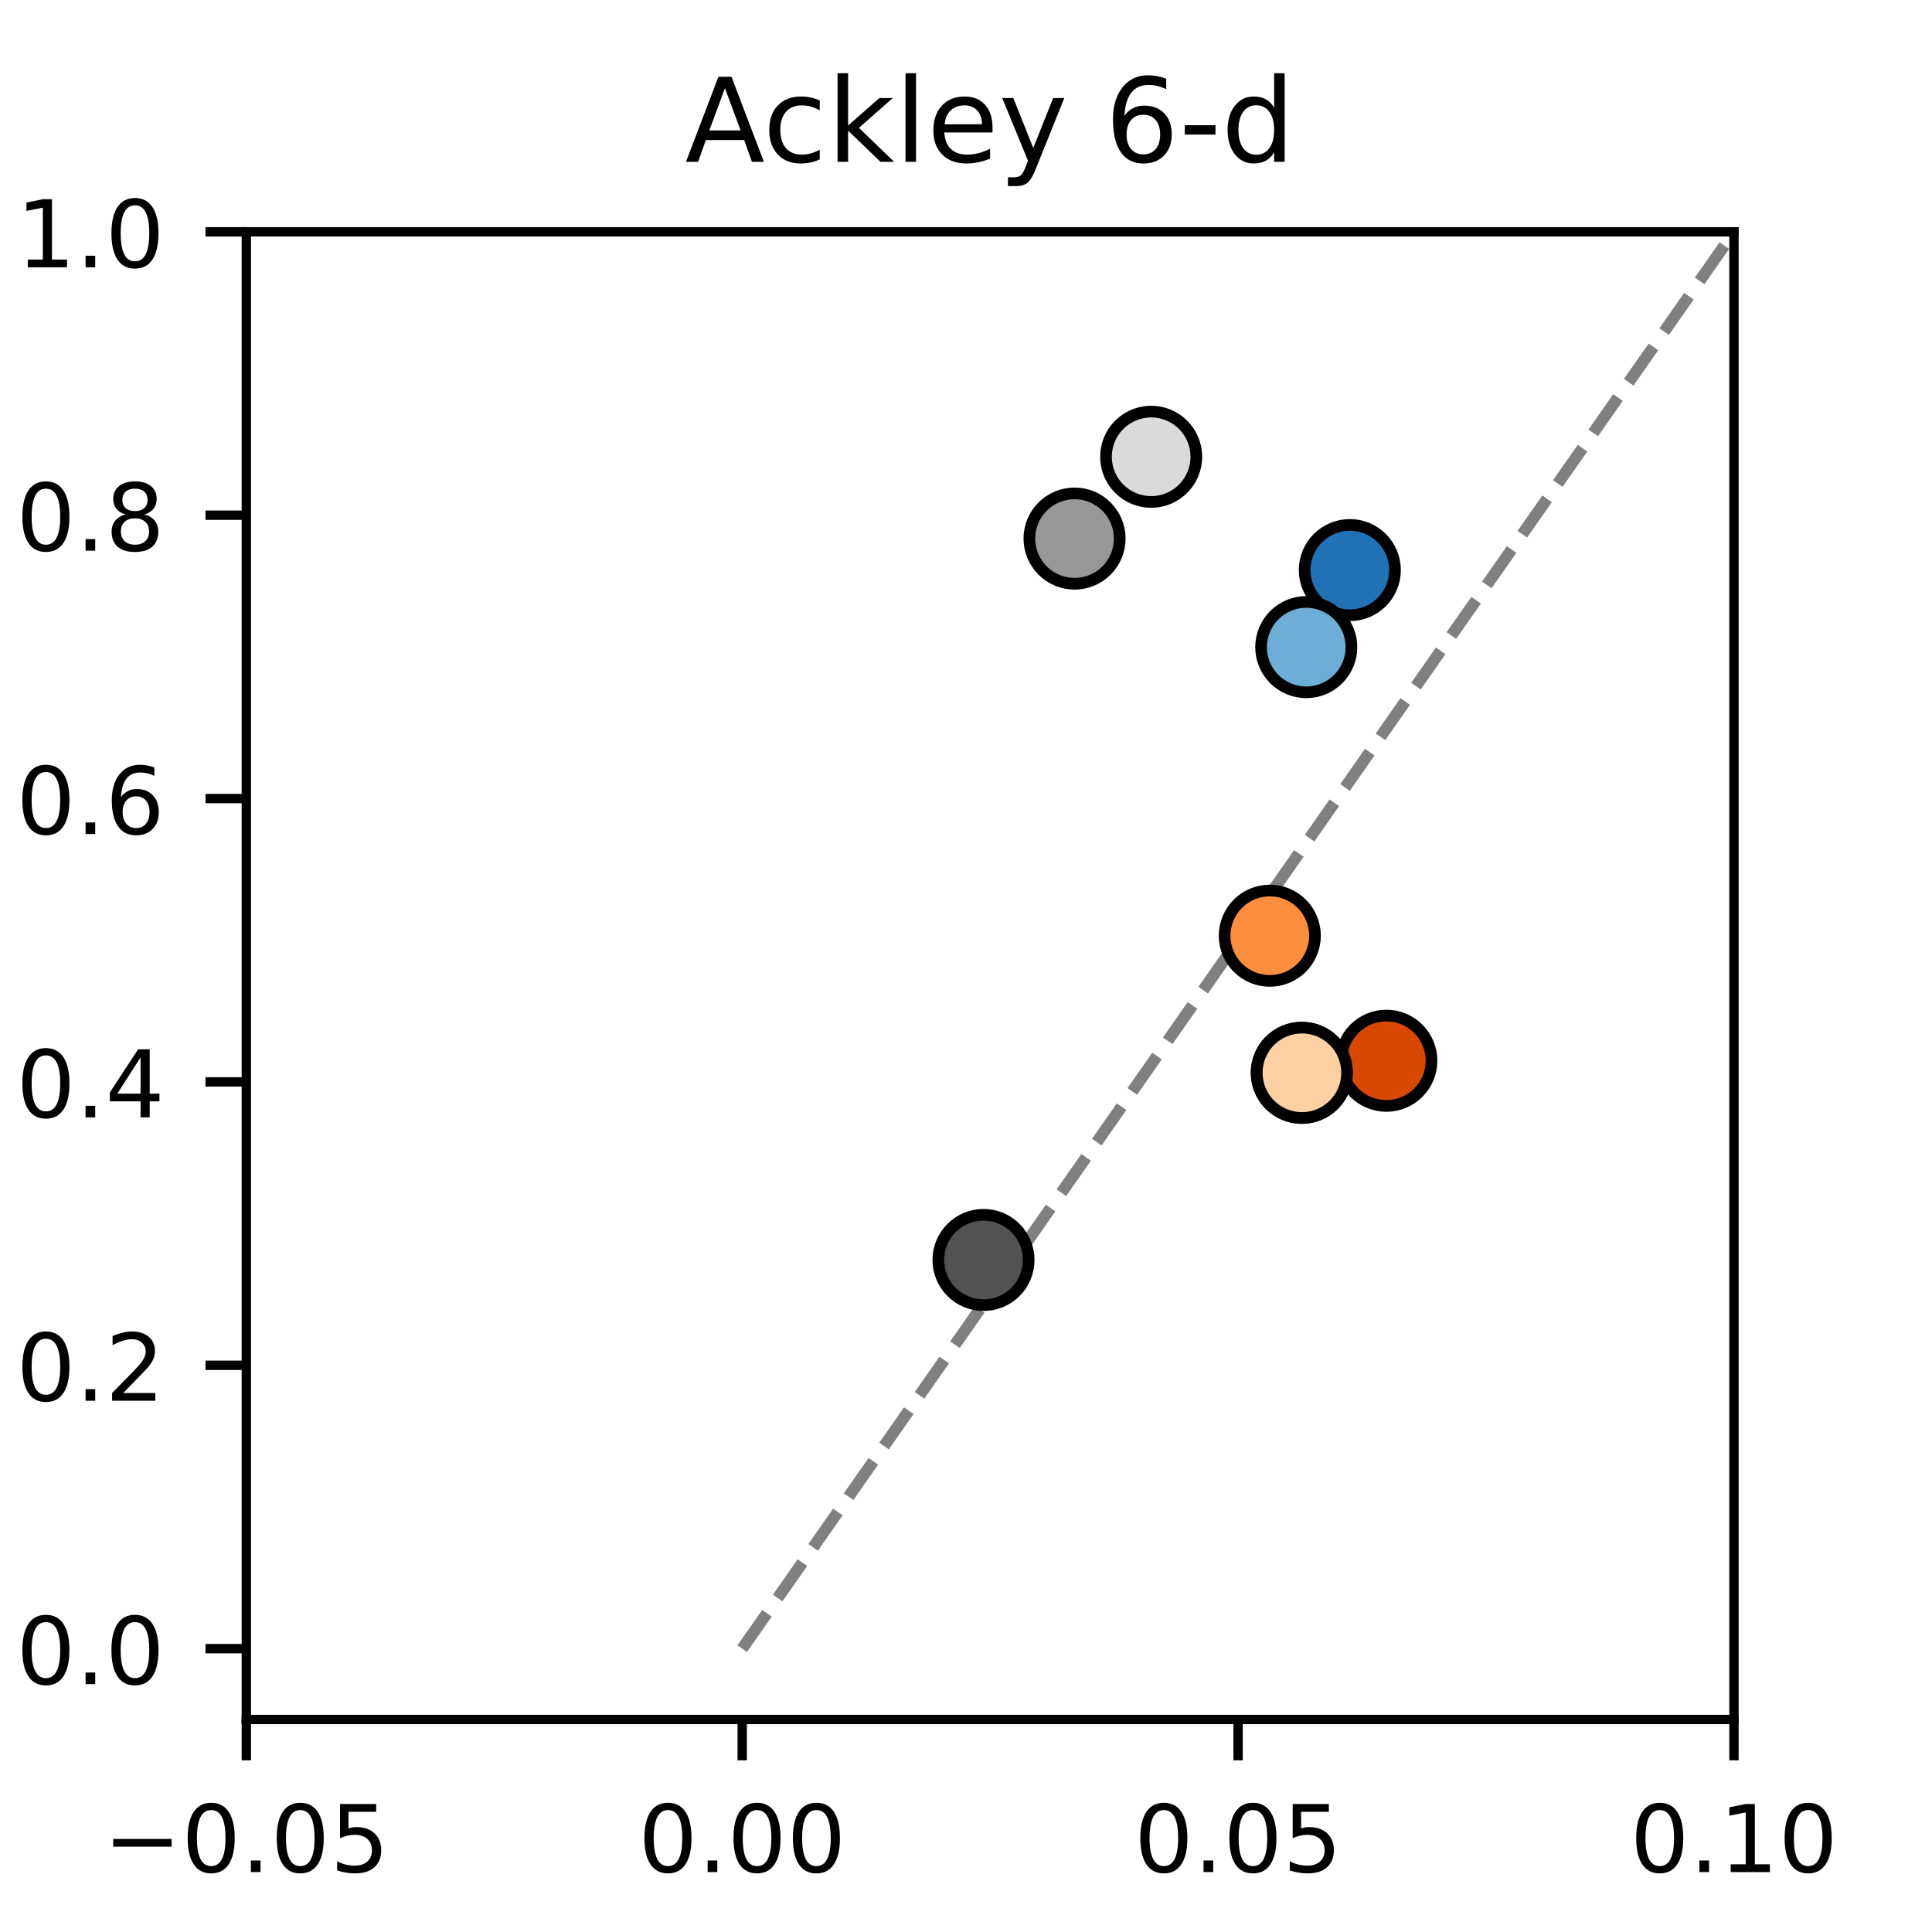
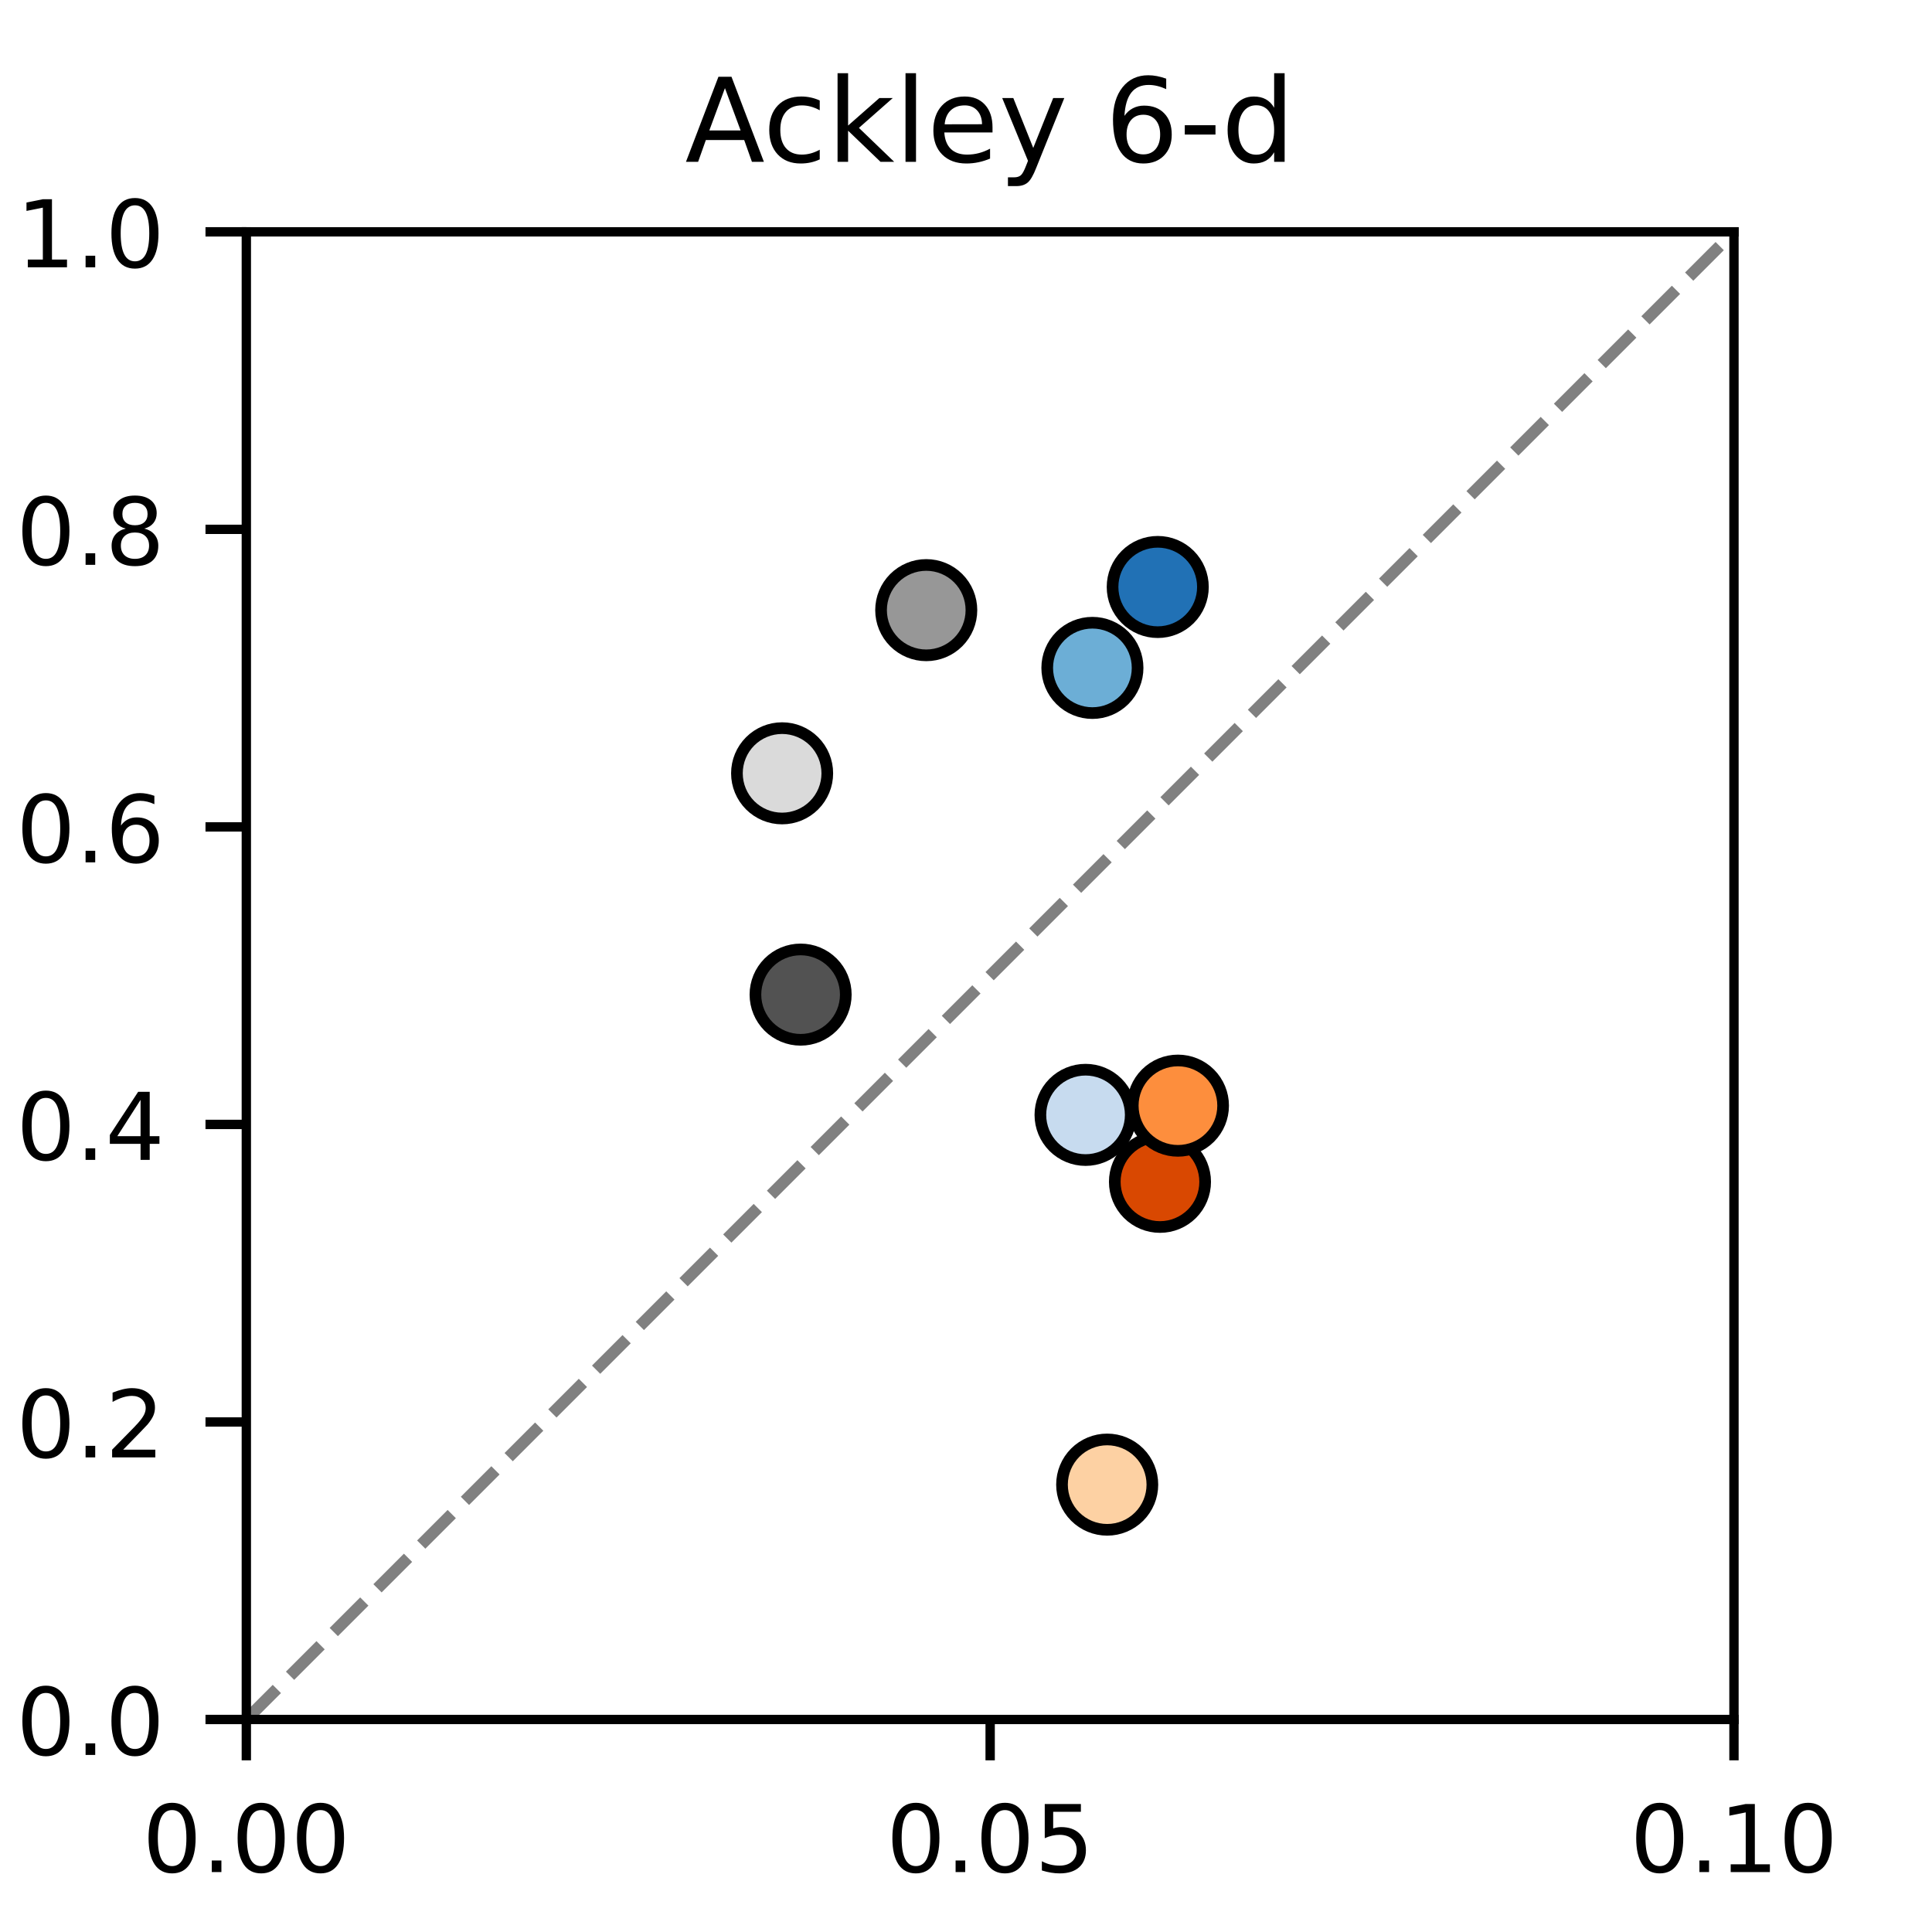
<svg xmlns="http://www.w3.org/2000/svg" xmlns:xlink="http://www.w3.org/1999/xlink" width="165.6pt" height="165.6pt" viewBox="0 0 165.6 165.6" version="1.1">
  <defs>
    <style type="text/css">*{stroke-linejoin: round; stroke-linecap: butt}</style>
  </defs>
  <g id="figure_1">
    <g id="patch_1">
      <path d="M 0 165.6  L 165.6 165.6  L 165.6 0  L 0 0  L 0 165.6  z " style="fill: none" />
    </g>
    <g id="axes_1">
      <g id="patch_2">
        <path d="M 21.114 147.384  L 148.626 147.384  L 148.626 19.872  L 21.114 19.872  L 21.114 147.384  z " style="fill: none" />
      </g>
      <g id="line2d_1">
-         <path d="M 63.618 141.312  L 148.626 19.872  " clip-path="url(#pfe84541e3b)" style="fill: none; stroke-dasharray: 3.7,1.6; stroke-dashoffset: 0; stroke: #808080" />
+         <path d="M 21.114 147.384  L 148.626 19.872  " clip-path="url(#pd7a01c5630)" style="fill: none; stroke-dasharray: 3.7,1.6; stroke-dashoffset: 0; stroke: #808080" />
      </g>
      <g id="PathCollection_1">
        <defs>
-           <path id="C0_0_84adb79169" d="M 0 3.873  C 1.027 3.873 2.012 3.465 2.739 2.739  C 3.465 2.012 3.873 1.027 3.873 -0  C 3.873 -1.027 3.465 -2.012 2.739 -2.739  C 2.012 -3.465 1.027 -3.873 0 -3.873  C -1.027 -3.873 -2.012 -3.465 -2.739 -2.739  C -3.465 -2.012 -3.873 -1.027 -3.873 0  C -3.873 1.027 -3.465 2.012 -2.739 2.739  C -2.012 3.465 -1.027 3.873 0 3.873  z " />
+           <path id="C0_0_3ee0e048f0" d="M 0 3.873  C 1.027 3.873 2.012 3.465 2.739 2.739  C 3.465 2.012 3.873 1.027 3.873 -0  C 3.873 -1.027 3.465 -2.012 2.739 -2.739  C 2.012 -3.465 1.027 -3.873 0 -3.873  C -1.027 -3.873 -2.012 -3.465 -2.739 -2.739  C -3.465 -2.012 -3.873 -1.027 -3.873 0  C -3.873 1.027 -3.465 2.012 -2.739 2.739  C -2.012 3.465 -1.027 3.873 0 3.873  z " />
        </defs>
-         <g clip-path="url(#pfe84541e3b)">
-           <use xlink:href="#C0_0_84adb79169" x="115.699" y="48.864" style="fill: #2171b5; stroke: #000000" />
-         </g>
-         <g clip-path="url(#pfe84541e3b)">
-           <use xlink:href="#C0_0_84adb79169" x="111.965" y="55.469" style="fill: #6caed6; stroke: #000000" />
-         </g>
-         <g clip-path="url(#pfe84541e3b)">
-           <use xlink:href="#C0_0_84adb79169" x="111.574" y="91.957" style="fill: #c7dbef; stroke: #000000" />
-         </g>
-         <g clip-path="url(#pfe84541e3b)">
-           <use xlink:href="#C0_0_84adb79169" x="118.829" y="90.921" style="fill: #d94801; stroke: #000000" />
-         </g>
-         <g clip-path="url(#pfe84541e3b)">
-           <use xlink:href="#C0_0_84adb79169" x="108.84" y="80.204" style="fill: #fd8e3d; stroke: #000000" />
-         </g>
-         <g clip-path="url(#pfe84541e3b)">
-           <use xlink:href="#C0_0_84adb79169" x="111.594" y="91.954" style="fill: #fdd1a3; stroke: #000000" />
-         </g>
-         <g clip-path="url(#pfe84541e3b)">
-           <use xlink:href="#C0_0_84adb79169" x="84.3" y="107.997" style="fill: #525252; stroke: #000000" />
-         </g>
-         <g clip-path="url(#pfe84541e3b)">
-           <use xlink:href="#C0_0_84adb79169" x="92.104" y="46.163" style="fill: #979797; stroke: #000000" />
-         </g>
-         <g clip-path="url(#pfe84541e3b)">
-           <use xlink:href="#C0_0_84adb79169" x="98.671" y="39.152" style="fill: #dadada; stroke: #000000" />
+         <g clip-path="url(#pd7a01c5630)">
+           <use xlink:href="#C0_0_3ee0e048f0" x="99.235" y="50.313" style="fill: #2171b5; stroke: #000000" />
+         </g>
+         <g clip-path="url(#pd7a01c5630)">
+           <use xlink:href="#C0_0_3ee0e048f0" x="93.635" y="57.249" style="fill: #6caed6; stroke: #000000" />
+         </g>
+         <g clip-path="url(#pd7a01c5630)">
+           <use xlink:href="#C0_0_3ee0e048f0" x="93.048" y="95.561" style="fill: #c7dbef; stroke: #000000" />
+         </g>
+         <g clip-path="url(#pd7a01c5630)">
+           <use xlink:href="#C0_0_3ee0e048f0" x="99.426" y="101.299" style="fill: #d94801; stroke: #000000" />
+         </g>
+         <g clip-path="url(#pd7a01c5630)">
+           <use xlink:href="#C0_0_3ee0e048f0" x="100.966" y="94.77" style="fill: #fd8e3d; stroke: #000000" />
+         </g>
+         <g clip-path="url(#pd7a01c5630)">
+           <use xlink:href="#C0_0_3ee0e048f0" x="94.902" y="127.254" style="fill: #fdd1a3; stroke: #000000" />
+         </g>
+         <g clip-path="url(#pd7a01c5630)">
+           <use xlink:href="#C0_0_3ee0e048f0" x="68.624" y="85.253" style="fill: #525252; stroke: #000000" />
+         </g>
+         <g clip-path="url(#pd7a01c5630)">
+           <use xlink:href="#C0_0_3ee0e048f0" x="79.392" y="52.298" style="fill: #979797; stroke: #000000" />
+         </g>
+         <g clip-path="url(#pd7a01c5630)">
+           <use xlink:href="#C0_0_3ee0e048f0" x="67.038" y="66.284" style="fill: #dadada; stroke: #000000" />
        </g>
      </g>
      <g id="matplotlib.axis_1">
        <g id="xtick_1">
          <g id="line2d_2">
            <defs>
-               <path id="mb4750a033e" d="M 0 0  L 0 3.5  " style="stroke: #000000; stroke-width: 0.8" />
-             </defs>
-             <g>
-               <use xlink:href="#mb4750a033e" x="21.114" y="147.384" style="stroke: #000000; stroke-width: 0.8" />
+               <path id="m5274705f4d" d="M 0 0  L 0 3.5  " style="stroke: #000000; stroke-width: 0.8" />
+             </defs>
+             <g>
+               <use xlink:href="#m5274705f4d" x="21.114" y="147.384" style="stroke: #000000; stroke-width: 0.8" />
            </g>
          </g>
          <g id="text_1">
-             <g transform="translate(8.855875 160.4627) scale(0.08 -0.08)">
-               <defs>
-                 <path id="DejaVuSans-2212" d="M 678 2272  L 4684 2272  L 4684 1741  L 678 1741  L 678 2272  z " transform="scale(0.015625)" />
+             <g transform="translate(12.20775 160.4627) scale(0.08 -0.08)">
+               <defs>
                <path id="DejaVuSans-30" d="M 2034 4250  Q 1547 4250 1301 3770  Q 1056 3291 1056 2328  Q 1056 1369 1301 889  Q 1547 409 2034 409  Q 2525 409 2770 889  Q 3016 1369 3016 2328  Q 3016 3291 2770 3770  Q 2525 4250 2034 4250  z M 2034 4750  Q 2819 4750 3233 4129  Q 3647 3509 3647 2328  Q 3647 1150 3233 529  Q 2819 -91 2034 -91  Q 1250 -91 836 529  Q 422 1150 422 2328  Q 422 3509 836 4129  Q 1250 4750 2034 4750  z " transform="scale(0.015625)" />
                <path id="DejaVuSans-2e" d="M 684 794  L 1344 794  L 1344 0  L 684 0  L 684 794  z " transform="scale(0.015625)" />
-                 <path id="DejaVuSans-35" d="M 691 4666  L 3169 4666  L 3169 4134  L 1269 4134  L 1269 2991  Q 1406 3038 1543 3061  Q 1681 3084 1819 3084  Q 2600 3084 3056 2656  Q 3513 2228 3513 1497  Q 3513 744 3044 326  Q 2575 -91 1722 -91  Q 1428 -91 1123 -41  Q 819 9 494 109  L 494 744  Q 775 591 1075 516  Q 1375 441 1709 441  Q 2250 441 2565 725  Q 2881 1009 2881 1497  Q 2881 1984 2565 2268  Q 2250 2553 1709 2553  Q 1456 2553 1204 2497  Q 953 2441 691 2322  L 691 4666  z " transform="scale(0.015625)" />
-               </defs>
-               <use xlink:href="#DejaVuSans-2212" />
-               <use xlink:href="#DejaVuSans-30" x="83.789" />
-               <use xlink:href="#DejaVuSans-2e" x="147.412" />
-               <use xlink:href="#DejaVuSans-30" x="179.199" />
-               <use xlink:href="#DejaVuSans-35" x="242.822" />
+               </defs>
+               <use xlink:href="#DejaVuSans-30" />
+               <use xlink:href="#DejaVuSans-2e" x="63.623" />
+               <use xlink:href="#DejaVuSans-30" x="95.41" />
+               <use xlink:href="#DejaVuSans-30" x="159.033" />
            </g>
          </g>
        </g>
        <g id="xtick_2">
          <g id="line2d_3">
            <g>
-               <use xlink:href="#mb4750a033e" x="63.618" y="147.384" style="stroke: #000000; stroke-width: 0.8" />
+               <use xlink:href="#m5274705f4d" x="84.87" y="147.384" style="stroke: #000000; stroke-width: 0.8" />
            </g>
          </g>
          <g id="text_2">
-             <g transform="translate(54.71175 160.4627) scale(0.08 -0.08)">
-               <use xlink:href="#DejaVuSans-30" />
-               <use xlink:href="#DejaVuSans-2e" x="63.623" />
-               <use xlink:href="#DejaVuSans-30" x="95.41" />
-               <use xlink:href="#DejaVuSans-30" x="159.033" />
+             <g transform="translate(75.96375 160.4627) scale(0.08 -0.08)">
+               <defs>
+                 <path id="DejaVuSans-35" d="M 691 4666  L 3169 4666  L 3169 4134  L 1269 4134  L 1269 2991  Q 1406 3038 1543 3061  Q 1681 3084 1819 3084  Q 2600 3084 3056 2656  Q 3513 2228 3513 1497  Q 3513 744 3044 326  Q 2575 -91 1722 -91  Q 1428 -91 1123 -41  Q 819 9 494 109  L 494 744  Q 775 591 1075 516  Q 1375 441 1709 441  Q 2250 441 2565 725  Q 2881 1009 2881 1497  Q 2881 1984 2565 2268  Q 2250 2553 1709 2553  Q 1456 2553 1204 2497  Q 953 2441 691 2322  L 691 4666  z " transform="scale(0.015625)" />
+               </defs>
+               <use xlink:href="#DejaVuSans-30" />
+               <use xlink:href="#DejaVuSans-2e" x="63.623" />
+               <use xlink:href="#DejaVuSans-30" x="95.41" />
+               <use xlink:href="#DejaVuSans-35" x="159.033" />
            </g>
          </g>
        </g>
        <g id="xtick_3">
          <g id="line2d_4">
            <g>
-               <use xlink:href="#mb4750a033e" x="106.122" y="147.384" style="stroke: #000000; stroke-width: 0.8" />
+               <use xlink:href="#m5274705f4d" x="148.626" y="147.384" style="stroke: #000000; stroke-width: 0.8" />
            </g>
          </g>
          <g id="text_3">
-             <g transform="translate(97.21575 160.4627) scale(0.08 -0.08)">
-               <use xlink:href="#DejaVuSans-30" />
-               <use xlink:href="#DejaVuSans-2e" x="63.623" />
-               <use xlink:href="#DejaVuSans-30" x="95.41" />
-               <use xlink:href="#DejaVuSans-35" x="159.033" />
-             </g>
-           </g>
-         </g>
-         <g id="xtick_4">
-           <g id="line2d_5">
-             <g>
-               <use xlink:href="#mb4750a033e" x="148.626" y="147.384" style="stroke: #000000; stroke-width: 0.8" />
-             </g>
-           </g>
-           <g id="text_4">
            <g transform="translate(139.7198 160.4627) scale(0.08 -0.08)">
              <defs>
                <path id="DejaVuSans-31" d="M 794 531  L 1825 531  L 1825 4091  L 703 3866  L 703 4441  L 1819 4666  L 2450 4666  L 2450 531  L 3481 531  L 3481 0  L 794 0  L 794 531  z " transform="scale(0.015625)" />
              </defs>
              <use xlink:href="#DejaVuSans-30" />
              <use xlink:href="#DejaVuSans-2e" x="63.623" />
              <use xlink:href="#DejaVuSans-31" x="95.41" />
              <use xlink:href="#DejaVuSans-30" x="159.033" />
            </g>
          </g>
        </g>
-         <g id="text_5">
+         <g id="text_4">
          <g transform="translate(73.97 175.8265) scale(0.1 -0.1)">
            <defs>
              <path id="DejaVuSans-27e8" d="M 572 2006  L 1453 4856  L 1984 4856  L 1103 2006  L 1984 -844  L 1453 -844  L 572 2006  z " transform="scale(0.015625)" />
              <path id="STIXSizeTwoSym-Regular-303" d="M -1274 4864  L -1107 4864  Q -1280 3891 -2560 3891  Q -2861 3891 -3097 3916  Q -3334 3942 -3484 3974  Q -3635 4006 -4044 4102  Q -4454 4198 -4806 4275  Q -5741 4474 -6093 4474  Q -7021 4474 -7206 3891  L -7373 3891  Q -7200 4864 -5997 4864  Q -5414 4864 -3718 4474  Q -2842 4269 -2400 4269  Q -1421 4269 -1274 4864  z " transform="scale(0.015625)" />
              <path id="DejaVuSans-Oblique-53" d="M 3859 4513  L 3738 3897  Q 3422 4066 3111 4152  Q 2800 4238 2509 4238  Q 1944 4238 1609 3991  Q 1275 3744 1275 3334  Q 1275 3109 1398 2989  Q 1522 2869 2034 2731  L 2413 2638  Q 3053 2472 3303 2217  Q 3553 1963 3553 1503  Q 3553 797 2998 353  Q 2444 -91 1538 -91  Q 1166 -91 791 -17  Q 416 56 38 206  L 166 856  Q 513 641 861 531  Q 1209 422 1556 422  Q 2147 422 2503 684  Q 2859 947 2859 1369  Q 2859 1650 2717 1795  Q 2575 1941 2106 2059  L 1728 2156  Q 1081 2325 845 2545  Q 609 2766 609 3163  Q 609 3859 1145 4304  Q 1681 4750 2541 4750  Q 2875 4750 3203 4690  Q 3531 4631 3859 4513  z " transform="scale(0.015625)" />
              <path id="DejaVuSans-Oblique-4c" d="M 1075 4666  L 1709 4666  L 909 525  L 3181 525  L 3078 0  L 172 0  L 1075 4666  z " transform="scale(0.015625)" />
              <path id="DejaVuSans-27e9" d="M 1925 2006  L 1044 -844  L 513 -844  L 1394 2006  L 513 4856  L 1044 4856  L 1925 2006  z " transform="scale(0.015625)" />
            </defs>
            <use xlink:href="#DejaVuSans-27e8" transform="translate(0 0.4375)" />
            <use xlink:href="#STIXSizeTwoSym-Regular-303" transform="translate(121.5703 47.73438) scale(0.64834)" />
            <use xlink:href="#DejaVuSans-Oblique-53" transform="translate(39.01367 0.4375)" />
            <use xlink:href="#DejaVuSans-Oblique-4c" transform="translate(103.4473 -15.96875) scale(0.7)" />
            <use xlink:href="#DejaVuSans-31" transform="translate(142.4463 -27.45312) scale(0.49)" />
            <use xlink:href="#DejaVuSans-27e9" transform="translate(178.27 0.4375)" />
          </g>
        </g>
      </g>
      <g id="matplotlib.axis_2">
        <g id="ytick_1">
+           <g id="line2d_5">
+             <defs>
+               <path id="mc8ca100734" d="M 0 0  L -3.5 0  " style="stroke: #000000; stroke-width: 0.8" />
+             </defs>
+             <g>
+               <use xlink:href="#mc8ca100734" x="21.114" y="147.384" style="stroke: #000000; stroke-width: 0.8" />
+             </g>
+           </g>
+           <g id="text_5">
+             <g transform="translate(1.3915 150.4234) scale(0.08 -0.08)">
+               <use xlink:href="#DejaVuSans-30" />
+               <use xlink:href="#DejaVuSans-2e" x="63.623" />
+               <use xlink:href="#DejaVuSans-30" x="95.41" />
+             </g>
+           </g>
+         </g>
+         <g id="ytick_2">
          <g id="line2d_6">
-             <defs>
-               <path id="m4e411dcdee" d="M 0 0  L -3.5 0  " style="stroke: #000000; stroke-width: 0.8" />
-             </defs>
-             <g>
-               <use xlink:href="#m4e411dcdee" x="21.114" y="141.312" style="stroke: #000000; stroke-width: 0.8" />
+             <g>
+               <use xlink:href="#mc8ca100734" x="21.114" y="121.882" style="stroke: #000000; stroke-width: 0.8" />
            </g>
          </g>
          <g id="text_6">
-             <g transform="translate(1.3915 144.3514) scale(0.08 -0.08)">
-               <use xlink:href="#DejaVuSans-30" />
-               <use xlink:href="#DejaVuSans-2e" x="63.623" />
-               <use xlink:href="#DejaVuSans-30" x="95.41" />
-             </g>
-           </g>
-         </g>
-         <g id="ytick_2">
+             <g transform="translate(1.3915 124.921) scale(0.08 -0.08)">
+               <defs>
+                 <path id="DejaVuSans-32" d="M 1228 531  L 3431 531  L 3431 0  L 469 0  L 469 531  Q 828 903 1448 1529  Q 2069 2156 2228 2338  Q 2531 2678 2651 2914  Q 2772 3150 2772 3378  Q 2772 3750 2511 3984  Q 2250 4219 1831 4219  Q 1534 4219 1204 4116  Q 875 4013 500 3803  L 500 4441  Q 881 4594 1212 4672  Q 1544 4750 1819 4750  Q 2544 4750 2975 4387  Q 3406 4025 3406 3419  Q 3406 3131 3298 2873  Q 3191 2616 2906 2266  Q 2828 2175 2409 1742  Q 1991 1309 1228 531  z " transform="scale(0.015625)" />
+               </defs>
+               <use xlink:href="#DejaVuSans-30" />
+               <use xlink:href="#DejaVuSans-2e" x="63.623" />
+               <use xlink:href="#DejaVuSans-32" x="95.41" />
+             </g>
+           </g>
+         </g>
+         <g id="ytick_3">
          <g id="line2d_7">
            <g>
-               <use xlink:href="#m4e411dcdee" x="21.114" y="117.024" style="stroke: #000000; stroke-width: 0.8" />
+               <use xlink:href="#mc8ca100734" x="21.114" y="96.379" style="stroke: #000000; stroke-width: 0.8" />
            </g>
          </g>
          <g id="text_7">
-             <g transform="translate(1.3915 120.0634) scale(0.08 -0.08)">
-               <defs>
-                 <path id="DejaVuSans-32" d="M 1228 531  L 3431 531  L 3431 0  L 469 0  L 469 531  Q 828 903 1448 1529  Q 2069 2156 2228 2338  Q 2531 2678 2651 2914  Q 2772 3150 2772 3378  Q 2772 3750 2511 3984  Q 2250 4219 1831 4219  Q 1534 4219 1204 4116  Q 875 4013 500 3803  L 500 4441  Q 881 4594 1212 4672  Q 1544 4750 1819 4750  Q 2544 4750 2975 4387  Q 3406 4025 3406 3419  Q 3406 3131 3298 2873  Q 3191 2616 2906 2266  Q 2828 2175 2409 1742  Q 1991 1309 1228 531  z " transform="scale(0.015625)" />
-               </defs>
-               <use xlink:href="#DejaVuSans-30" />
-               <use xlink:href="#DejaVuSans-2e" x="63.623" />
-               <use xlink:href="#DejaVuSans-32" x="95.41" />
-             </g>
-           </g>
-         </g>
-         <g id="ytick_3">
+             <g transform="translate(1.3915 99.41858) scale(0.08 -0.08)">
+               <defs>
+                 <path id="DejaVuSans-34" d="M 2419 4116  L 825 1625  L 2419 1625  L 2419 4116  z M 2253 4666  L 3047 4666  L 3047 1625  L 3713 1625  L 3713 1100  L 3047 1100  L 3047 0  L 2419 0  L 2419 1100  L 313 1100  L 313 1709  L 2253 4666  z " transform="scale(0.015625)" />
+               </defs>
+               <use xlink:href="#DejaVuSans-30" />
+               <use xlink:href="#DejaVuSans-2e" x="63.623" />
+               <use xlink:href="#DejaVuSans-34" x="95.41" />
+             </g>
+           </g>
+         </g>
+         <g id="ytick_4">
          <g id="line2d_8">
            <g>
-               <use xlink:href="#m4e411dcdee" x="21.114" y="92.736" style="stroke: #000000; stroke-width: 0.8" />
+               <use xlink:href="#mc8ca100734" x="21.114" y="70.877" style="stroke: #000000; stroke-width: 0.8" />
            </g>
          </g>
          <g id="text_8">
-             <g transform="translate(1.3915 95.77537) scale(0.08 -0.08)">
-               <defs>
-                 <path id="DejaVuSans-34" d="M 2419 4116  L 825 1625  L 2419 1625  L 2419 4116  z M 2253 4666  L 3047 4666  L 3047 1625  L 3713 1625  L 3713 1100  L 3047 1100  L 3047 0  L 2419 0  L 2419 1100  L 313 1100  L 313 1709  L 2253 4666  z " transform="scale(0.015625)" />
-               </defs>
-               <use xlink:href="#DejaVuSans-30" />
-               <use xlink:href="#DejaVuSans-2e" x="63.623" />
-               <use xlink:href="#DejaVuSans-34" x="95.41" />
-             </g>
-           </g>
-         </g>
-         <g id="ytick_4">
+             <g transform="translate(1.3915 73.91617) scale(0.08 -0.08)">
+               <defs>
+                 <path id="DejaVuSans-36" d="M 2113 2584  Q 1688 2584 1439 2293  Q 1191 2003 1191 1497  Q 1191 994 1439 701  Q 1688 409 2113 409  Q 2538 409 2786 701  Q 3034 994 3034 1497  Q 3034 2003 2786 2293  Q 2538 2584 2113 2584  z M 3366 4563  L 3366 3988  Q 3128 4100 2886 4159  Q 2644 4219 2406 4219  Q 1781 4219 1451 3797  Q 1122 3375 1075 2522  Q 1259 2794 1537 2939  Q 1816 3084 2150 3084  Q 2853 3084 3261 2657  Q 3669 2231 3669 1497  Q 3669 778 3244 343  Q 2819 -91 2113 -91  Q 1303 -91 875 529  Q 447 1150 447 2328  Q 447 3434 972 4092  Q 1497 4750 2381 4750  Q 2619 4750 2861 4703  Q 3103 4656 3366 4563  z " transform="scale(0.015625)" />
+               </defs>
+               <use xlink:href="#DejaVuSans-30" />
+               <use xlink:href="#DejaVuSans-2e" x="63.623" />
+               <use xlink:href="#DejaVuSans-36" x="95.41" />
+             </g>
+           </g>
+         </g>
+         <g id="ytick_5">
          <g id="line2d_9">
            <g>
-               <use xlink:href="#m4e411dcdee" x="21.114" y="68.448" style="stroke: #000000; stroke-width: 0.8" />
+               <use xlink:href="#mc8ca100734" x="21.114" y="45.374" style="stroke: #000000; stroke-width: 0.8" />
            </g>
          </g>
          <g id="text_9">
-             <g transform="translate(1.3915 71.48738) scale(0.08 -0.08)">
-               <defs>
-                 <path id="DejaVuSans-36" d="M 2113 2584  Q 1688 2584 1439 2293  Q 1191 2003 1191 1497  Q 1191 994 1439 701  Q 1688 409 2113 409  Q 2538 409 2786 701  Q 3034 994 3034 1497  Q 3034 2003 2786 2293  Q 2538 2584 2113 2584  z M 3366 4563  L 3366 3988  Q 3128 4100 2886 4159  Q 2644 4219 2406 4219  Q 1781 4219 1451 3797  Q 1122 3375 1075 2522  Q 1259 2794 1537 2939  Q 1816 3084 2150 3084  Q 2853 3084 3261 2657  Q 3669 2231 3669 1497  Q 3669 778 3244 343  Q 2819 -91 2113 -91  Q 1303 -91 875 529  Q 447 1150 447 2328  Q 447 3434 972 4092  Q 1497 4750 2381 4750  Q 2619 4750 2861 4703  Q 3103 4656 3366 4563  z " transform="scale(0.015625)" />
-               </defs>
-               <use xlink:href="#DejaVuSans-30" />
-               <use xlink:href="#DejaVuSans-2e" x="63.623" />
-               <use xlink:href="#DejaVuSans-36" x="95.41" />
-             </g>
-           </g>
-         </g>
-         <g id="ytick_5">
+             <g transform="translate(1.3915 48.41378) scale(0.08 -0.08)">
+               <defs>
+                 <path id="DejaVuSans-38" d="M 2034 2216  Q 1584 2216 1326 1975  Q 1069 1734 1069 1313  Q 1069 891 1326 650  Q 1584 409 2034 409  Q 2484 409 2743 651  Q 3003 894 3003 1313  Q 3003 1734 2745 1975  Q 2488 2216 2034 2216  z M 1403 2484  Q 997 2584 770 2862  Q 544 3141 544 3541  Q 544 4100 942 4425  Q 1341 4750 2034 4750  Q 2731 4750 3128 4425  Q 3525 4100 3525 3541  Q 3525 3141 3298 2862  Q 3072 2584 2669 2484  Q 3125 2378 3379 2068  Q 3634 1759 3634 1313  Q 3634 634 3220 271  Q 2806 -91 2034 -91  Q 1263 -91 848 271  Q 434 634 434 1313  Q 434 1759 690 2068  Q 947 2378 1403 2484  z M 1172 3481  Q 1172 3119 1398 2916  Q 1625 2713 2034 2713  Q 2441 2713 2670 2916  Q 2900 3119 2900 3481  Q 2900 3844 2670 4047  Q 2441 4250 2034 4250  Q 1625 4250 1398 4047  Q 1172 3844 1172 3481  z " transform="scale(0.015625)" />
+               </defs>
+               <use xlink:href="#DejaVuSans-30" />
+               <use xlink:href="#DejaVuSans-2e" x="63.623" />
+               <use xlink:href="#DejaVuSans-38" x="95.41" />
+             </g>
+           </g>
+         </g>
+         <g id="ytick_6">
          <g id="line2d_10">
            <g>
-               <use xlink:href="#m4e411dcdee" x="21.114" y="44.16" style="stroke: #000000; stroke-width: 0.8" />
+               <use xlink:href="#mc8ca100734" x="21.114" y="19.872" style="stroke: #000000; stroke-width: 0.8" />
            </g>
          </g>
          <g id="text_10">
-             <g transform="translate(1.3915 47.19938) scale(0.08 -0.08)">
-               <defs>
-                 <path id="DejaVuSans-38" d="M 2034 2216  Q 1584 2216 1326 1975  Q 1069 1734 1069 1313  Q 1069 891 1326 650  Q 1584 409 2034 409  Q 2484 409 2743 651  Q 3003 894 3003 1313  Q 3003 1734 2745 1975  Q 2488 2216 2034 2216  z M 1403 2484  Q 997 2584 770 2862  Q 544 3141 544 3541  Q 544 4100 942 4425  Q 1341 4750 2034 4750  Q 2731 4750 3128 4425  Q 3525 4100 3525 3541  Q 3525 3141 3298 2862  Q 3072 2584 2669 2484  Q 3125 2378 3379 2068  Q 3634 1759 3634 1313  Q 3634 634 3220 271  Q 2806 -91 2034 -91  Q 1263 -91 848 271  Q 434 634 434 1313  Q 434 1759 690 2068  Q 947 2378 1403 2484  z M 1172 3481  Q 1172 3119 1398 2916  Q 1625 2713 2034 2713  Q 2441 2713 2670 2916  Q 2900 3119 2900 3481  Q 2900 3844 2670 4047  Q 2441 4250 2034 4250  Q 1625 4250 1398 4047  Q 1172 3844 1172 3481  z " transform="scale(0.015625)" />
-               </defs>
-               <use xlink:href="#DejaVuSans-30" />
-               <use xlink:href="#DejaVuSans-2e" x="63.623" />
-               <use xlink:href="#DejaVuSans-38" x="95.41" />
-             </g>
-           </g>
-         </g>
-         <g id="ytick_6">
-           <g id="line2d_11">
-             <g>
-               <use xlink:href="#m4e411dcdee" x="21.114" y="19.872" style="stroke: #000000; stroke-width: 0.8" />
-             </g>
-           </g>
-           <g id="text_11">
            <g transform="translate(1.3915 22.91137) scale(0.08 -0.08)">
              <use xlink:href="#DejaVuSans-31" />
              <use xlink:href="#DejaVuSans-2e" x="63.623" />
              <use xlink:href="#DejaVuSans-30" x="95.41" />
            </g>
          </g>
        </g>
-         <g id="text_12">
+         <g id="text_11">
          <g transform="translate(-4.688188 102.278) rotate(-90) scale(0.1 -0.1)">
            <defs>
              <path id="DejaVuSans-50" d="M 1259 4147  L 1259 2394  L 2053 2394  Q 2494 2394 2734 2622  Q 2975 2850 2975 3272  Q 2975 3691 2734 3919  Q 2494 4147 2053 4147  L 1259 4147  z M 628 4666  L 2053 4666  Q 2838 4666 3239 4311  Q 3641 3956 3641 3272  Q 3641 2581 3239 2228  Q 2838 1875 2053 1875  L 1259 1875  L 1259 0  L 628 0  L 628 4666  z " transform="scale(0.015625)" />
              <path id="DejaVuSans-61" d="M 2194 1759  Q 1497 1759 1228 1600  Q 959 1441 959 1056  Q 959 750 1161 570  Q 1363 391 1709 391  Q 2188 391 2477 730  Q 2766 1069 2766 1631  L 2766 1759  L 2194 1759  z M 3341 1997  L 3341 0  L 2766 0  L 2766 531  Q 2569 213 2275 61  Q 1981 -91 1556 -91  Q 1019 -91 701 211  Q 384 513 384 1019  Q 384 1609 779 1909  Q 1175 2209 1959 2209  L 2766 2209  L 2766 2266  Q 2766 2663 2505 2880  Q 2244 3097 1772 3097  Q 1472 3097 1187 3025  Q 903 2953 641 2809  L 641 3341  Q 956 3463 1253 3523  Q 1550 3584 1831 3584  Q 2591 3584 2966 3190  Q 3341 2797 3341 1997  z " transform="scale(0.015625)" />
              <path id="DejaVuSans-72" d="M 2631 2963  Q 2534 3019 2420 3045  Q 2306 3072 2169 3072  Q 1681 3072 1420 2755  Q 1159 2438 1159 1844  L 1159 0  L 581 0  L 581 3500  L 1159 3500  L 1159 2956  Q 1341 3275 1631 3429  Q 1922 3584 2338 3584  Q 2397 3584 2469 3576  Q 2541 3569 2628 3553  L 2631 2963  z " transform="scale(0.015625)" />
              <path id="DejaVuSans-65" d="M 3597 1894  L 3597 1613  L 953 1613  Q 991 1019 1311 708  Q 1631 397 2203 397  Q 2534 397 2845 478  Q 3156 559 3463 722  L 3463 178  Q 3153 47 2828 -22  Q 2503 -91 2169 -91  Q 1331 -91 842 396  Q 353 884 353 1716  Q 353 2575 817 3079  Q 1281 3584 2069 3584  Q 2775 3584 3186 3129  Q 3597 2675 3597 1894  z M 3022 2063  Q 3016 2534 2758 2815  Q 2500 3097 2075 3097  Q 1594 3097 1305 2825  Q 1016 2553 972 2059  L 3022 2063  z " transform="scale(0.015625)" />
              <path id="DejaVuSans-74" d="M 1172 4494  L 1172 3500  L 2356 3500  L 2356 3053  L 1172 3053  L 1172 1153  Q 1172 725 1289 603  Q 1406 481 1766 481  L 2356 481  L 2356 0  L 1766 0  Q 1100 0 847 248  Q 594 497 594 1153  L 594 3053  L 172 3053  L 172 3500  L 594 3500  L 594 4494  L 1172 4494  z " transform="scale(0.015625)" />
              <path id="DejaVuSans-6f" d="M 1959 3097  Q 1497 3097 1228 2736  Q 959 2375 959 1747  Q 959 1119 1226 758  Q 1494 397 1959 397  Q 2419 397 2687 759  Q 2956 1122 2956 1747  Q 2956 2369 2687 2733  Q 2419 3097 1959 3097  z M 1959 3584  Q 2709 3584 3137 3096  Q 3566 2609 3566 1747  Q 3566 888 3137 398  Q 2709 -91 1959 -91  Q 1206 -91 779 398  Q 353 888 353 1747  Q 353 2609 779 3096  Q 1206 3584 1959 3584  z " transform="scale(0.015625)" />
            </defs>
            <use xlink:href="#DejaVuSans-27e8" transform="translate(0 0.4375)" />
            <use xlink:href="#STIXSizeTwoSym-Regular-303" transform="translate(121.5703 47.73438) scale(0.64834)" />
            <use xlink:href="#DejaVuSans-Oblique-53" transform="translate(39.01367 0.4375)" />
            <use xlink:href="#DejaVuSans-50" transform="translate(103.4473 -15.96875) scale(0.7)" />
            <use xlink:href="#DejaVuSans-61" transform="translate(145.6592 -15.96875) scale(0.7)" />
            <use xlink:href="#DejaVuSans-72" transform="translate(188.5547 -15.96875) scale(0.7)" />
            <use xlink:href="#DejaVuSans-65" transform="translate(217.334 -15.96875) scale(0.7)" />
            <use xlink:href="#DejaVuSans-74" transform="translate(260.4004 -15.96875) scale(0.7)" />
            <use xlink:href="#DejaVuSans-6f" transform="translate(287.8467 -15.96875) scale(0.7)" />
            <use xlink:href="#DejaVuSans-27e9" transform="translate(333.4082 0.4375)" />
          </g>
        </g>
      </g>
      <g id="patch_3">
        <path d="M 21.114 147.384  L 21.114 19.872  " style="fill: none; stroke: #000000; stroke-width: 0.8; stroke-linejoin: miter; stroke-linecap: square" />
      </g>
      <g id="patch_4">
        <path d="M 148.626 147.384  L 148.626 19.872  " style="fill: none; stroke: #000000; stroke-width: 0.8; stroke-linejoin: miter; stroke-linecap: square" />
      </g>
      <g id="patch_5">
        <path d="M 21.114 147.384  L 148.626 147.384  " style="fill: none; stroke: #000000; stroke-width: 0.8; stroke-linejoin: miter; stroke-linecap: square" />
      </g>
      <g id="patch_6">
        <path d="M 21.114 19.872  L 148.626 19.872  " style="fill: none; stroke: #000000; stroke-width: 0.8; stroke-linejoin: miter; stroke-linecap: square" />
      </g>
-       <g id="text_13">
+       <g id="text_12">
        <g transform="translate(58.71922 13.872) scale(0.1 -0.1)">
          <defs>
            <path id="DejaVuSans-41" d="M 2188 4044  L 1331 1722  L 3047 1722  L 2188 4044  z M 1831 4666  L 2547 4666  L 4325 0  L 3669 0  L 3244 1197  L 1141 1197  L 716 0  L 50 0  L 1831 4666  z " transform="scale(0.015625)" />
            <path id="DejaVuSans-63" d="M 3122 3366  L 3122 2828  Q 2878 2963 2633 3030  Q 2388 3097 2138 3097  Q 1578 3097 1268 2742  Q 959 2388 959 1747  Q 959 1106 1268 751  Q 1578 397 2138 397  Q 2388 397 2633 464  Q 2878 531 3122 666  L 3122 134  Q 2881 22 2623 -34  Q 2366 -91 2075 -91  Q 1284 -91 818 406  Q 353 903 353 1747  Q 353 2603 823 3093  Q 1294 3584 2113 3584  Q 2378 3584 2631 3529  Q 2884 3475 3122 3366  z " transform="scale(0.015625)" />
            <path id="DejaVuSans-6b" d="M 581 4863  L 1159 4863  L 1159 1991  L 2875 3500  L 3609 3500  L 1753 1863  L 3688 0  L 2938 0  L 1159 1709  L 1159 0  L 581 0  L 581 4863  z " transform="scale(0.015625)" />
            <path id="DejaVuSans-6c" d="M 603 4863  L 1178 4863  L 1178 0  L 603 0  L 603 4863  z " transform="scale(0.015625)" />
            <path id="DejaVuSans-79" d="M 2059 -325  Q 1816 -950 1584 -1140  Q 1353 -1331 966 -1331  L 506 -1331  L 506 -850  L 844 -850  Q 1081 -850 1212 -737  Q 1344 -625 1503 -206  L 1606 56  L 191 3500  L 800 3500  L 1894 763  L 2988 3500  L 3597 3500  L 2059 -325  z " transform="scale(0.015625)" />
            <path id="DejaVuSans-20" transform="scale(0.015625)" />
            <path id="DejaVuSans-2d" d="M 313 2009  L 1997 2009  L 1997 1497  L 313 1497  L 313 2009  z " transform="scale(0.015625)" />
            <path id="DejaVuSans-64" d="M 2906 2969  L 2906 4863  L 3481 4863  L 3481 0  L 2906 0  L 2906 525  Q 2725 213 2448 61  Q 2172 -91 1784 -91  Q 1150 -91 751 415  Q 353 922 353 1747  Q 353 2572 751 3078  Q 1150 3584 1784 3584  Q 2172 3584 2448 3432  Q 2725 3281 2906 2969  z M 947 1747  Q 947 1113 1208 752  Q 1469 391 1925 391  Q 2381 391 2643 752  Q 2906 1113 2906 1747  Q 2906 2381 2643 2742  Q 2381 3103 1925 3103  Q 1469 3103 1208 2742  Q 947 2381 947 1747  z " transform="scale(0.015625)" />
          </defs>
          <use xlink:href="#DejaVuSans-41" />
          <use xlink:href="#DejaVuSans-63" x="66.658" />
          <use xlink:href="#DejaVuSans-6b" x="121.639" />
          <use xlink:href="#DejaVuSans-6c" x="179.549" />
          <use xlink:href="#DejaVuSans-65" x="207.332" />
          <use xlink:href="#DejaVuSans-79" x="268.855" />
          <use xlink:href="#DejaVuSans-20" x="328.035" />
          <use xlink:href="#DejaVuSans-36" x="359.822" />
          <use xlink:href="#DejaVuSans-2d" x="423.445" />
          <use xlink:href="#DejaVuSans-64" x="459.529" />
        </g>
      </g>
    </g>
  </g>
  <defs>
-     <clipPath id="pfe84541e3b">
+     <clipPath id="pd7a01c5630">
      <rect x="21.114" y="19.872" width="127.512" height="127.512" />
    </clipPath>
  </defs>
</svg>
